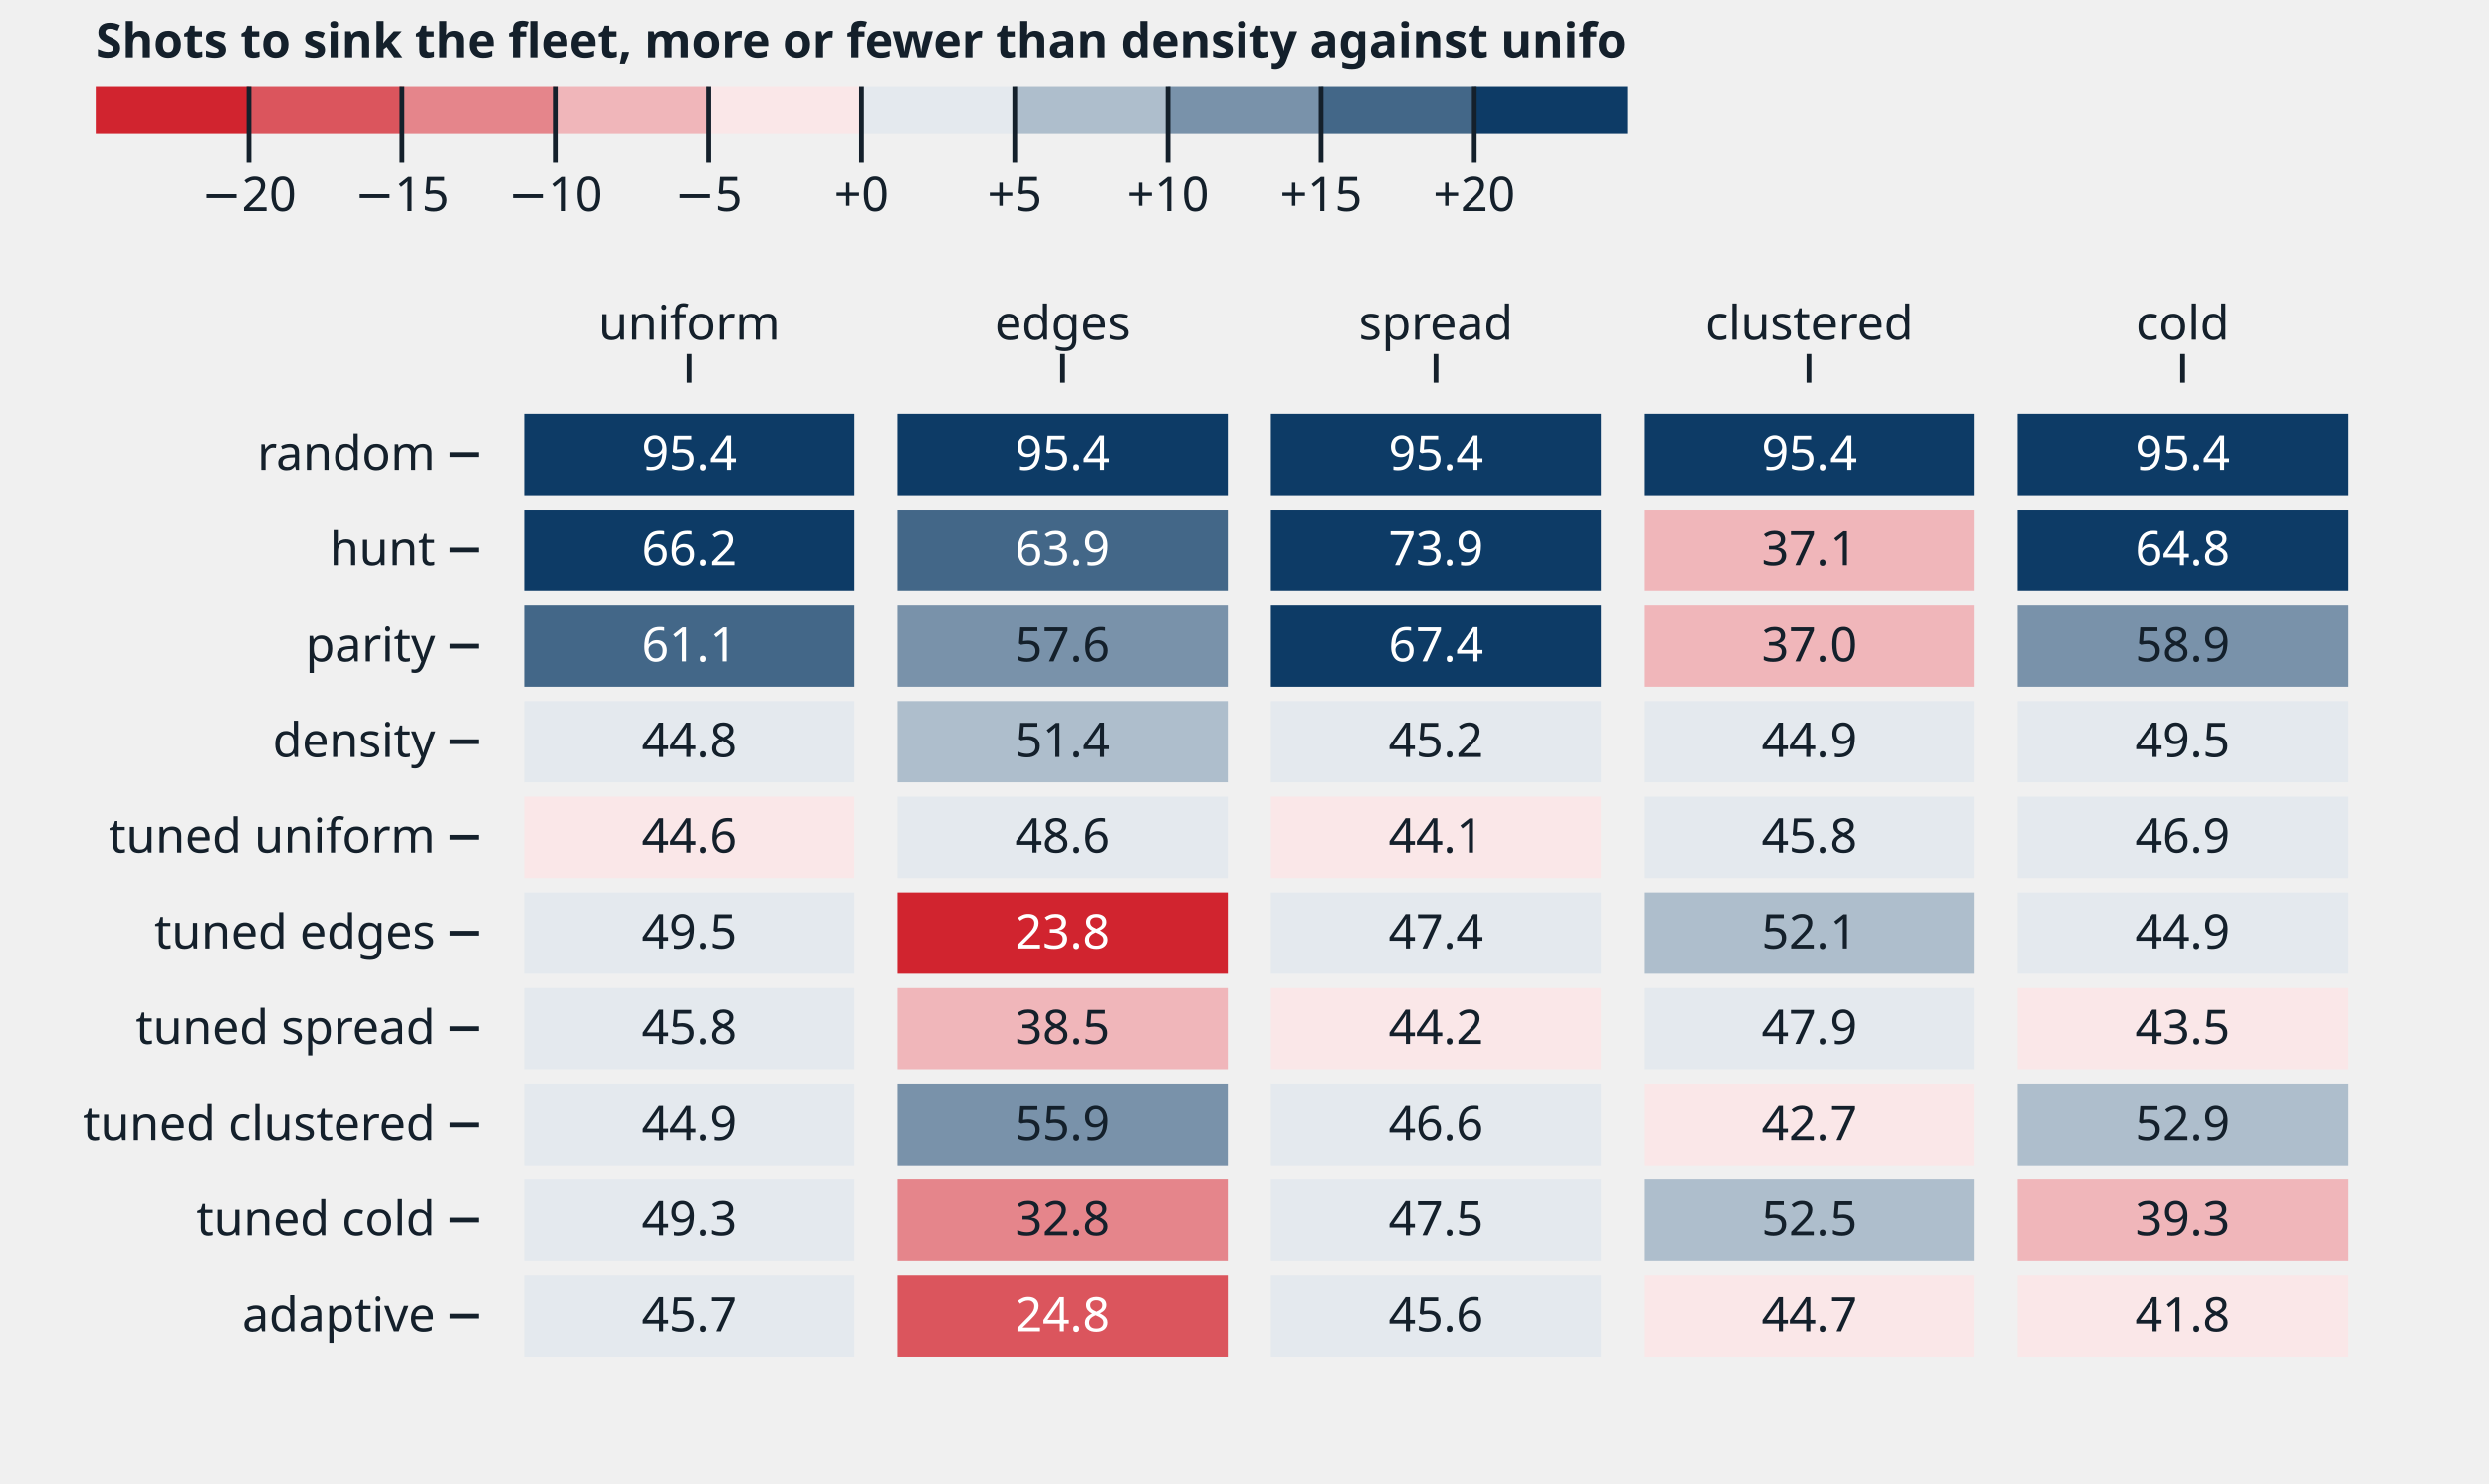
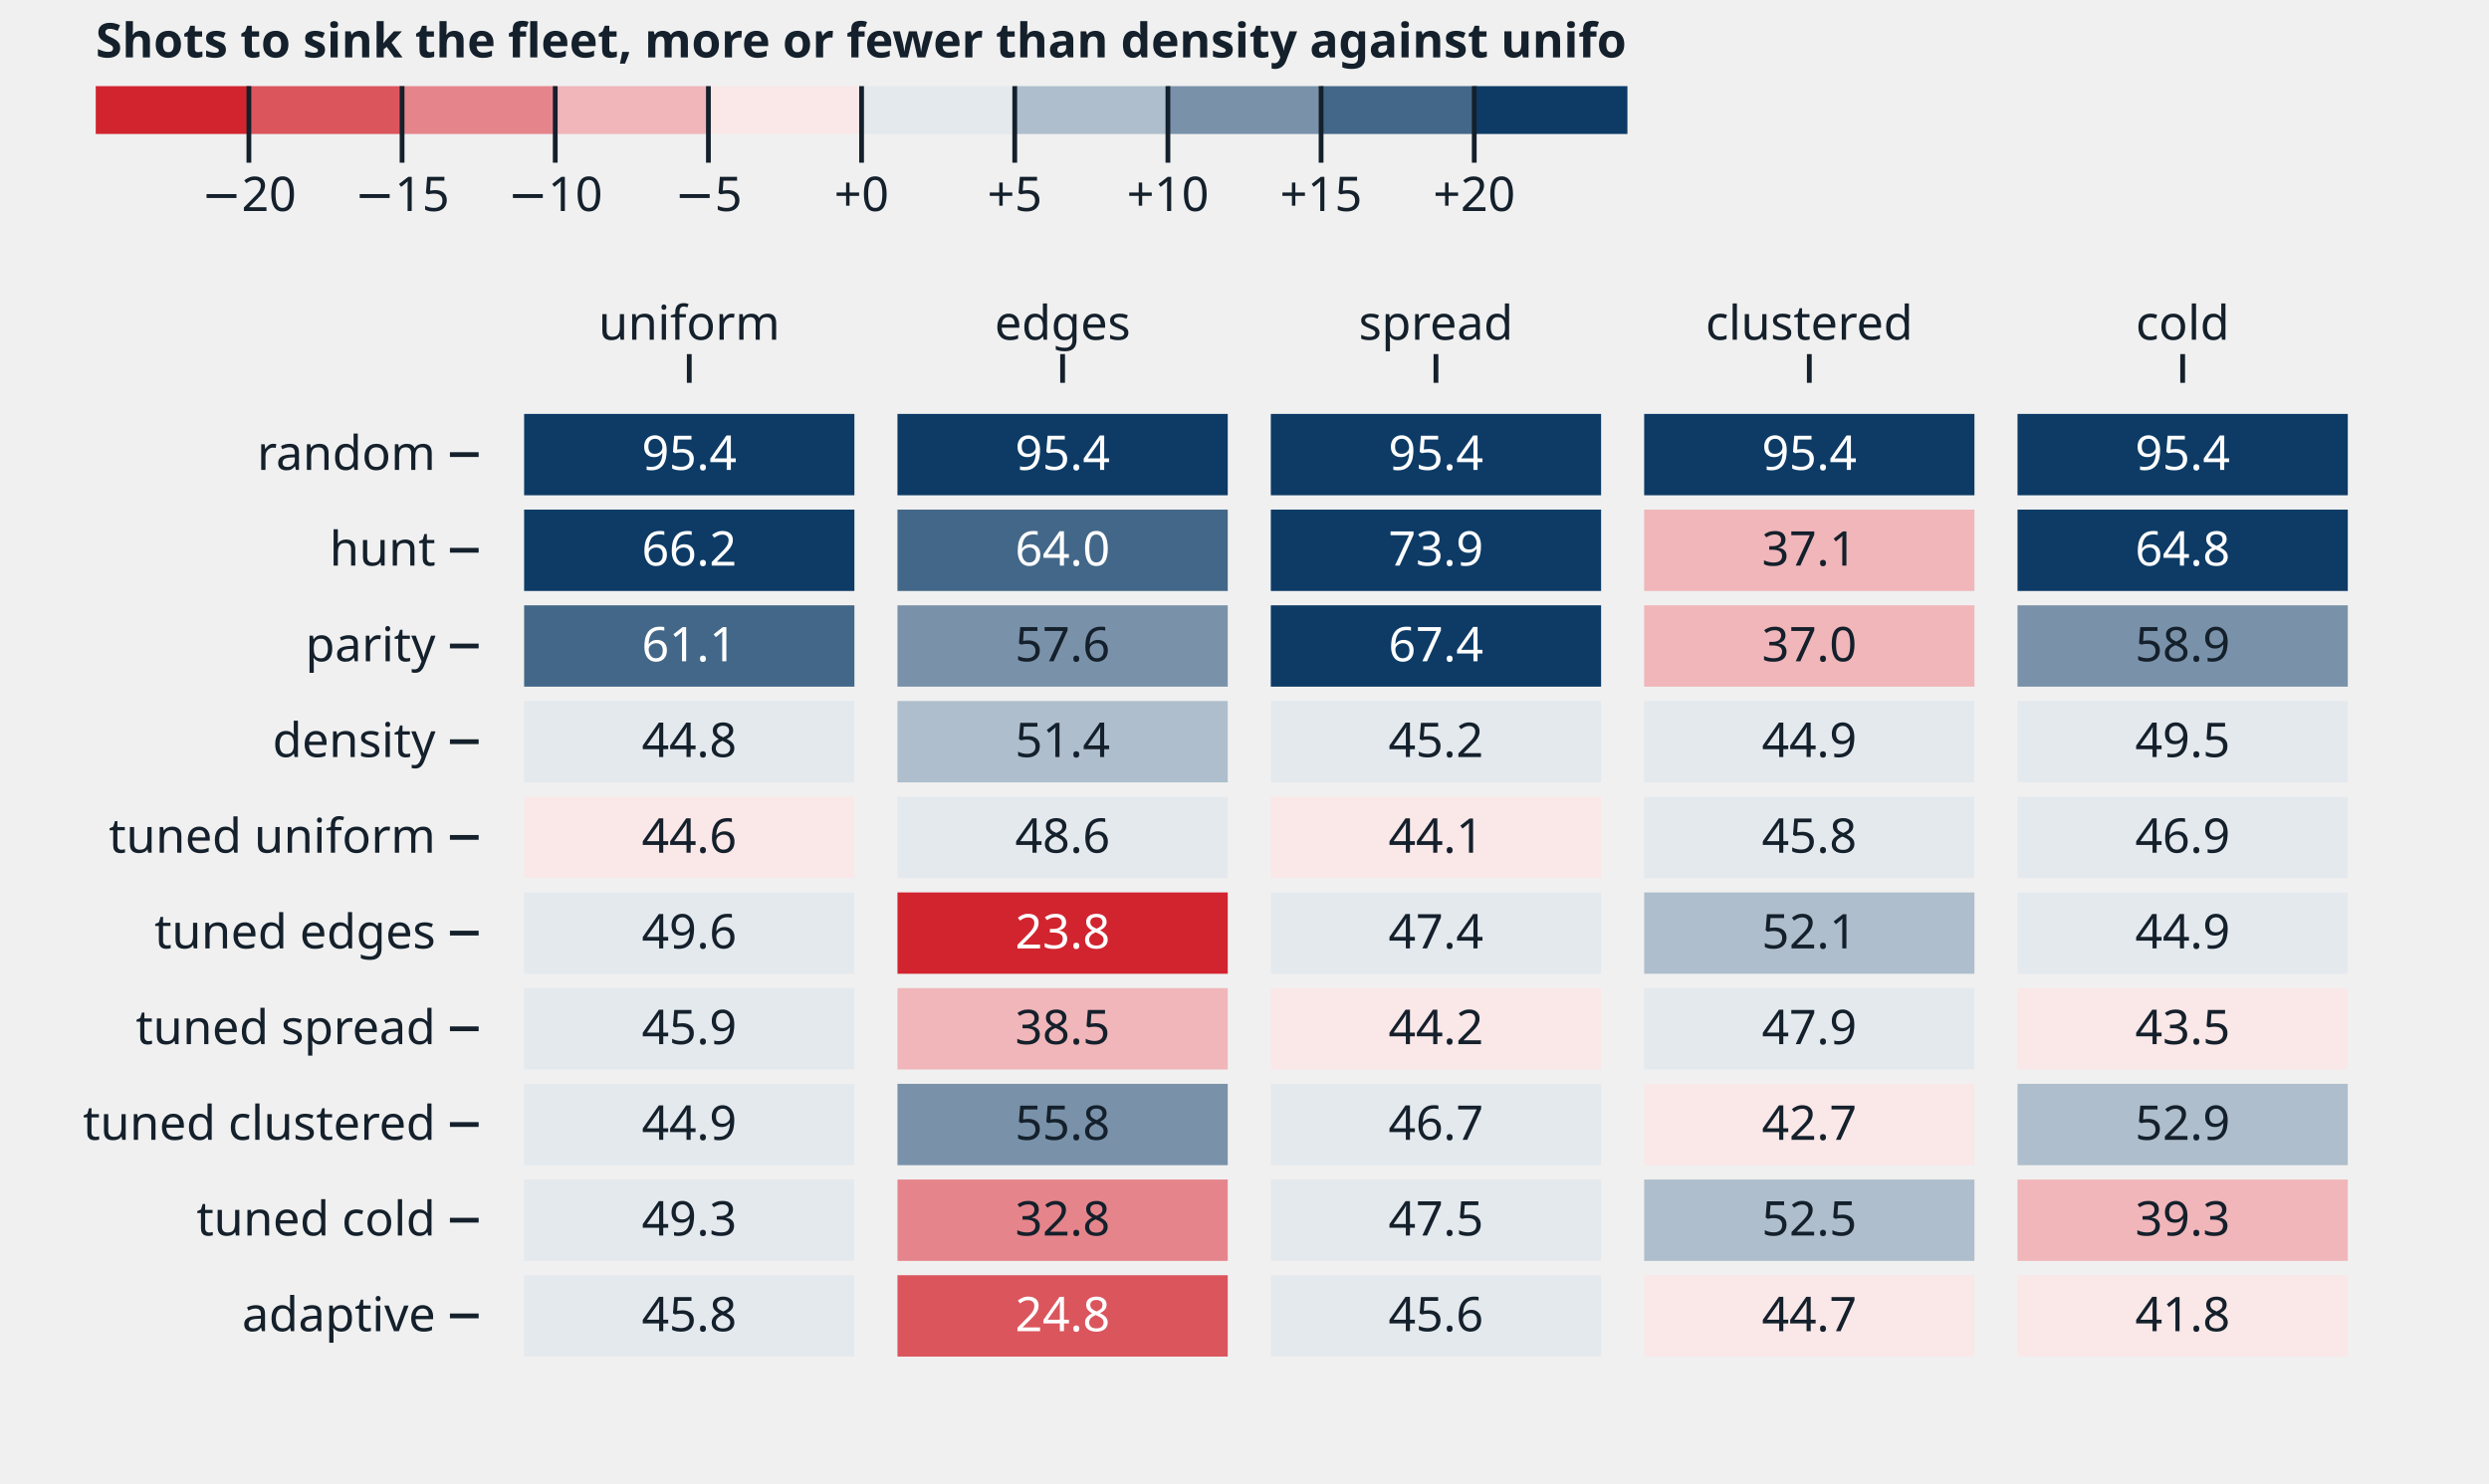
<svg xmlns="http://www.w3.org/2000/svg" width="520" height="310" viewBox="0 0 520 310" style="background: #ffffff; color: #14202b">
  <style>@media (prefers-color-scheme: dark) { :root { filter: invert(1) hue-rotate(180deg); background: none !important } }</style>
  <svg class="plot-d6a7b5-ramp" font-family="system-ui, sans-serif" font-size="10" width="320" height="50" viewBox="0 0 320 50" x="20">
    <style>:where(.plot-d6a7b5-ramp) {
  display: block;
  height: auto;
  height: intrinsic;
  max-width: 100%;
  overflow: visible;
}
:where(.plot-d6a7b5-ramp text) {
  white-space: pre;
}</style>
    <g>
      <rect x="0" y="18" width="32" height="10" fill="rgb(209,36,47)" />
      <rect x="32" y="18" width="32" height="10" fill="rgb(219,85,93)" />
      <rect x="64" y="18" width="32" height="10" fill="rgb(229,133,139)" />
      <rect x="96" y="18" width="32" height="10" fill="rgb(240,182,186)" />
      <rect x="128" y="18" width="32" height="10" fill="rgb(250,231,232)" />
      <rect x="160" y="18" width="32" height="10" fill="rgb(228,233,238)" />
      <rect x="192" y="18" width="32" height="10" fill="rgb(174,190,204)" />
      <rect x="224" y="18" width="32" height="10" fill="rgb(121,146,170)" />
      <rect x="256" y="18" width="32" height="10" fill="rgb(67,103,136)" />
      <rect x="288" y="18" width="32" height="10" fill="rgb(13,59,102)" />
    </g>
    <g transform="translate(0,28)" fill="none" text-anchor="middle" font-variant="tabular-nums">
      <g class="tick" opacity="1" transform="translate(32,0)">
        <line stroke="currentColor" y2="6" y1="-10" />
        <text fill="currentColor" y="9" dy="0.71em">−20</text>
      </g>
      <g class="tick" opacity="1" transform="translate(64,0)">
        <line stroke="currentColor" y2="6" y1="-10" />
        <text fill="currentColor" y="9" dy="0.71em">−15</text>
      </g>
      <g class="tick" opacity="1" transform="translate(96,0)">
        <line stroke="currentColor" y2="6" y1="-10" />
        <text fill="currentColor" y="9" dy="0.71em">−10</text>
      </g>
      <g class="tick" opacity="1" transform="translate(128,0)">
        <line stroke="currentColor" y2="6" y1="-10" />
        <text fill="currentColor" y="9" dy="0.71em">−5</text>
      </g>
      <g class="tick" opacity="1" transform="translate(160,0)">
        <line stroke="currentColor" y2="6" y1="-10" />
        <text fill="currentColor" y="9" dy="0.71em">+0</text>
      </g>
      <g class="tick" opacity="1" transform="translate(192,0)">
        <line stroke="currentColor" y2="6" y1="-10" />
        <text fill="currentColor" y="9" dy="0.71em">+5</text>
      </g>
      <g class="tick" opacity="1" transform="translate(224,0)">
        <line stroke="currentColor" y2="6" y1="-10" />
        <text fill="currentColor" y="9" dy="0.71em">+10</text>
      </g>
      <g class="tick" opacity="1" transform="translate(256,0)">
        <line stroke="currentColor" y2="6" y1="-10" />
        <text fill="currentColor" y="9" dy="0.71em">+15</text>
      </g>
      <g class="tick" opacity="1" transform="translate(288,0)">
        <line stroke="currentColor" y2="6" y1="-10" />
        <text fill="currentColor" y="9" dy="0.71em">+20</text>
      </g>
    </g>
    <text x="0" y="12" fill="currentColor" font-weight="bold">Shots to sink the fleet, more or fewer than density against uniform (44.8)</text>
  </svg>
  <svg class="plot-d6a7b5" fill="currentColor" font-family="system-ui, sans-serif" font-size="10" text-anchor="middle" width="520" height="260" viewBox="0 0 520 260" style="background: rgb(255, 255, 255); color: rgb(20, 32, 43);" y="50">
    <style>:where(.plot-d6a7b5) {
  --plot-background: white;
  display: block;
  height: auto;
  height: intrinsic;
  max-width: 100%;
}
:where(.plot-d6a7b5 text),
:where(.plot-d6a7b5 tspan) {
  white-space: pre;
}</style>
    <g aria-label="y-axis tick" aria-hidden="true" fill="none" stroke="currentColor" transform="translate(0,9)">
      <path transform="translate(100,36)" d="M0,0L-6,0" />
      <path transform="translate(100,56)" d="M0,0L-6,0" />
      <path transform="translate(100,76)" d="M0,0L-6,0" />
      <path transform="translate(100,96)" d="M0,0L-6,0" />
      <path transform="translate(100,116)" d="M0,0L-6,0" />
      <path transform="translate(100,136)" d="M0,0L-6,0" />
      <path transform="translate(100,156)" d="M0,0L-6,0" />
      <path transform="translate(100,176)" d="M0,0L-6,0" />
      <path transform="translate(100,196)" d="M0,0L-6,0" />
      <path transform="translate(100,216)" d="M0,0L-6,0" />
    </g>
    <g aria-label="y-axis tick label" text-anchor="end" transform="translate(-9,9)">
      <text y="0.32em" transform="translate(100,36)">random</text>
      <text y="0.32em" transform="translate(100,56)">hunt</text>
      <text y="0.32em" transform="translate(100,76)">parity</text>
      <text y="0.32em" transform="translate(100,96)">density</text>
      <text y="0.32em" transform="translate(100,116)">tuned uniform</text>
      <text y="0.32em" transform="translate(100,136)">tuned edges</text>
      <text y="0.32em" transform="translate(100,156)">tuned spread</text>
      <text y="0.32em" transform="translate(100,176)">tuned clustered</text>
      <text y="0.32em" transform="translate(100,196)">tuned cold</text>
      <text y="0.32em" transform="translate(100,216)">adaptive</text>
    </g>
    <g aria-label="x-axis tick" aria-hidden="true" fill="none" stroke="currentColor" transform="translate(35,0)">
      <path transform="translate(109,30)" d="M0,0L0,-6" />
      <path transform="translate(187,30)" d="M0,0L0,-6" />
      <path transform="translate(265,30)" d="M0,0L0,-6" />
      <path transform="translate(343,30)" d="M0,0L0,-6" />
      <path transform="translate(421,30)" d="M0,0L0,-6" />
    </g>
    <g aria-label="x-axis tick label" transform="translate(35,-9)">
      <text transform="translate(109,30)">uniform</text>
      <text transform="translate(187,30)">edges</text>
      <text transform="translate(265,30)">spread</text>
      <text transform="translate(343,30)">clustered</text>
      <text transform="translate(421,30)">cold</text>
    </g>
    <g aria-label="cell">
+       <rect x="109.5" width="69" y="76.5" height="17" fill="rgb(67,103,136)" />
      <rect x="421.5" width="69" y="76.5" height="17" fill="rgb(121,146,170)" />
-       <rect x="109.5" width="69" y="76.5" height="17" fill="rgb(67,103,136)" />
+       <rect x="109.5" width="69" y="136.5" height="17" fill="rgb(228,233,238)" />
      <rect x="187.5" width="69" y="36.5" height="17" fill="rgb(13,59,102)" />
      <rect x="343.5" width="69" y="36.5" height="17" fill="rgb(13,59,102)" />
      <rect x="421.5" width="69" y="136.5" height="17" fill="rgb(228,233,238)" />
-       <rect x="109.5" width="69" y="136.5" height="17" fill="rgb(228,233,238)" />
      <rect x="109.5" width="69" y="196.5" height="17" fill="rgb(228,233,238)" />
      <rect x="265.5" width="69" y="36.5" height="17" fill="rgb(13,59,102)" />
      <rect x="421.5" width="69" y="196.5" height="17" fill="rgb(240,182,186)" />
+       <rect x="109.5" width="69" y="216.5" height="17" fill="rgb(228,233,238)" />
+       <rect x="265.5" width="69" y="56.5" height="17" fill="rgb(13,59,102)" />
+       <rect x="265.5" width="69" y="156.5" height="17" fill="rgb(250,231,232)" />
+       <rect x="421.5" width="69" y="216.5" height="17" fill="rgb(250,231,232)" />
+       <rect x="109.5" width="69" y="36.5" height="17" fill="rgb(13,59,102)" />
+       <rect x="187.5" width="69" y="136.5" height="17" fill="rgb(209,36,47)" />
+       <rect x="265.5" width="69" y="196.5" height="17" fill="rgb(228,233,238)" />
+       <rect x="343.5" width="69" y="136.5" height="17" fill="rgb(174,190,204)" />
+       <rect x="421.5" width="69" y="36.5" height="17" fill="rgb(13,59,102)" />
+       <rect x="187.5" width="69" y="216.5" height="17" fill="rgb(219,85,93)" />
+       <rect x="343.5" width="69" y="216.5" height="17" fill="rgb(250,231,232)" />
      <rect x="187.5" width="69" y="196.5" height="17" fill="rgb(229,133,139)" />
      <rect x="265.5" width="69" y="136.5" height="17" fill="rgb(228,233,238)" />
      <rect x="343.5" width="69" y="196.5" height="17" fill="rgb(174,190,204)" />
      <rect x="187.5" width="69" y="56.5" height="17" fill="rgb(67,103,136)" />
      <rect x="187.5" width="69" y="156.5" height="17" fill="rgb(240,182,186)" />
      <rect x="343.5" width="69" y="56.5" height="17" fill="rgb(240,182,186)" />
      <rect x="343.5" width="69" y="156.5" height="17" fill="rgb(228,233,238)" />
-       <rect x="187.5" width="69" y="136.5" height="17" fill="rgb(209,36,47)" />
-       <rect x="265.5" width="69" y="196.5" height="17" fill="rgb(228,233,238)" />
-       <rect x="343.5" width="69" y="136.5" height="17" fill="rgb(174,190,204)" />
-       <rect x="421.5" width="69" y="36.5" height="17" fill="rgb(13,59,102)" />
-       <rect x="109.5" width="69" y="36.5" height="17" fill="rgb(13,59,102)" />
-       <rect x="187.5" width="69" y="76.5" height="17" fill="rgb(121,146,170)" />
-       <rect x="265.5" width="69" y="176.5" height="17" fill="rgb(228,233,238)" />
-       <rect x="343.5" width="69" y="76.5" height="17" fill="rgb(240,182,186)" />
-       <rect x="109.5" width="69" y="216.5" height="17" fill="rgb(228,233,238)" />
-       <rect x="265.5" width="69" y="56.5" height="17" fill="rgb(13,59,102)" />
-       <rect x="265.5" width="69" y="156.5" height="17" fill="rgb(250,231,232)" />
-       <rect x="421.5" width="69" y="216.5" height="17" fill="rgb(250,231,232)" />
+       <rect x="187.5" width="69" y="96.5" height="17" fill="rgb(174,190,204)" />
+       <rect x="343.5" width="69" y="96.5" height="17" fill="rgb(228,233,238)" />
+       <rect x="109.5" width="69" y="176.5" height="17" fill="rgb(228,233,238)" />
+       <rect x="421.5" width="69" y="176.5" height="17" fill="rgb(174,190,204)" />
+       <rect x="109.5" width="69" y="56.5" height="17" fill="rgb(13,59,102)" />
      <rect x="109.5" width="69" y="156.5" height="17" fill="rgb(228,233,238)" />
      <rect x="265.5" width="69" y="216.5" height="17" fill="rgb(228,233,238)" />
      <rect x="421.5" width="69" y="56.5" height="17" fill="rgb(13,59,102)" />
      <rect x="421.5" width="69" y="156.5" height="17" fill="rgb(250,231,232)" />
-       <rect x="109.5" width="69" y="56.5" height="17" fill="rgb(13,59,102)" />
-       <rect x="187.5" width="69" y="216.5" height="17" fill="rgb(219,85,93)" />
-       <rect x="343.5" width="69" y="216.5" height="17" fill="rgb(250,231,232)" />
-       <rect x="109.5" width="69" y="176.5" height="17" fill="rgb(228,233,238)" />
-       <rect x="421.5" width="69" y="176.5" height="17" fill="rgb(174,190,204)" />
-       <rect x="187.5" width="69" y="96.5" height="17" fill="rgb(174,190,204)" />
-       <rect x="343.5" width="69" y="96.5" height="17" fill="rgb(228,233,238)" />
+       <rect x="187.5" width="69" y="116.5" height="17" fill="rgb(228,233,238)" />
+       <rect x="343.5" width="69" y="116.5" height="17" fill="rgb(228,233,238)" />
+       <rect x="109.5" width="69" y="116.5" height="17" fill="rgb(250,231,232)" />
+       <rect x="265.5" width="69" y="96.5" height="17" fill="rgb(228,233,238)" />
+       <rect x="421.5" width="69" y="116.5" height="17" fill="rgb(228,233,238)" />
      <rect x="187.5" width="69" y="176.5" height="17" fill="rgb(121,146,170)" />
      <rect x="265.5" width="69" y="76.5" height="17" fill="rgb(13,59,102)" />
      <rect x="343.5" width="69" y="176.5" height="17" fill="rgb(250,231,232)" />
+       <rect x="187.5" width="69" y="76.5" height="17" fill="rgb(121,146,170)" />
+       <rect x="265.5" width="69" y="176.5" height="17" fill="rgb(228,233,238)" />
+       <rect x="343.5" width="69" y="76.5" height="17" fill="rgb(240,182,186)" />
+       <rect x="109.5" width="69" y="96.5" height="17" fill="rgb(228,233,238)" />
      <rect x="265.5" width="69" y="116.5" height="17" fill="rgb(250,231,232)" />
      <rect x="421.5" width="69" y="96.5" height="17" fill="rgb(228,233,238)" />
-       <rect x="109.5" width="69" y="96.5" height="17" fill="rgb(228,233,238)" />
-       <rect x="265.5" width="69" y="96.5" height="17" fill="rgb(228,233,238)" />
-       <rect x="421.5" width="69" y="116.5" height="17" fill="rgb(228,233,238)" />
-       <rect x="109.5" width="69" y="116.5" height="17" fill="rgb(250,231,232)" />
-       <rect x="187.5" width="69" y="116.5" height="17" fill="rgb(228,233,238)" />
-       <rect x="343.5" width="69" y="116.5" height="17" fill="rgb(228,233,238)" />
    </g>
    <g aria-label="text" transform="translate(35,9)">
+       <text y="0.32em" transform="translate(109,76)" fill="#ffffff">61.1</text>
      <text y="0.32em" transform="translate(421,76)" fill="#14202b">58.9</text>
-       <text y="0.32em" transform="translate(109,76)" fill="#ffffff">61.1</text>
+       <text y="0.32em" transform="translate(109,136)" fill="#14202b">49.6</text>
      <text y="0.32em" transform="translate(187,36)" fill="#ffffff">95.4</text>
      <text y="0.32em" transform="translate(343,36)" fill="#ffffff">95.4</text>
      <text y="0.32em" transform="translate(421,136)" fill="#14202b">44.9</text>
-       <text y="0.32em" transform="translate(109,136)" fill="#14202b">49.5</text>
      <text y="0.32em" transform="translate(109,196)" fill="#14202b">49.3</text>
      <text y="0.32em" transform="translate(265,36)" fill="#ffffff">95.4</text>
      <text y="0.32em" transform="translate(421,196)" fill="#14202b">39.3</text>
-       <text y="0.32em" transform="translate(187,196)" fill="#14202b">32.8</text>
-       <text y="0.32em" transform="translate(265,136)" fill="#14202b">47.4</text>
-       <text y="0.32em" transform="translate(343,196)" fill="#14202b">52.5</text>
-       <text y="0.32em" transform="translate(187,56)" fill="#ffffff">63.9</text>
-       <text y="0.32em" transform="translate(187,156)" fill="#14202b">38.5</text>
-       <text y="0.32em" transform="translate(343,56)" fill="#14202b">37.1</text>
-       <text y="0.32em" transform="translate(343,156)" fill="#14202b">47.9</text>
+       <text y="0.32em" transform="translate(109,216)" fill="#14202b">45.8</text>
+       <text y="0.32em" transform="translate(265,56)" fill="#ffffff">73.9</text>
+       <text y="0.32em" transform="translate(265,156)" fill="#14202b">44.2</text>
+       <text y="0.32em" transform="translate(421,216)" fill="#14202b">41.8</text>
+       <text y="0.32em" transform="translate(109,36)" fill="#ffffff">95.4</text>
      <text y="0.32em" transform="translate(187,136)" fill="#ffffff">23.8</text>
      <text y="0.32em" transform="translate(265,196)" fill="#14202b">47.5</text>
      <text y="0.32em" transform="translate(343,136)" fill="#14202b">52.1</text>
      <text y="0.32em" transform="translate(421,36)" fill="#ffffff">95.4</text>
-       <text y="0.32em" transform="translate(109,36)" fill="#ffffff">95.4</text>
-       <text y="0.32em" transform="translate(187,76)" fill="#14202b">57.6</text>
-       <text y="0.32em" transform="translate(265,176)" fill="#14202b">46.6</text>
-       <text y="0.32em" transform="translate(343,76)" fill="#14202b">37.0</text>
-       <text y="0.32em" transform="translate(109,216)" fill="#14202b">45.7</text>
-       <text y="0.32em" transform="translate(265,56)" fill="#ffffff">73.9</text>
-       <text y="0.32em" transform="translate(265,156)" fill="#14202b">44.2</text>
-       <text y="0.32em" transform="translate(421,216)" fill="#14202b">41.8</text>
-       <text y="0.32em" transform="translate(109,156)" fill="#14202b">45.8</text>
+       <text y="0.32em" transform="translate(187,216)" fill="#ffffff">24.8</text>
+       <text y="0.32em" transform="translate(343,216)" fill="#14202b">44.7</text>
+       <text y="0.32em" transform="translate(187,196)" fill="#14202b">32.8</text>
+       <text y="0.32em" transform="translate(265,136)" fill="#14202b">47.4</text>
+       <text y="0.32em" transform="translate(343,196)" fill="#14202b">52.5</text>
+       <text y="0.32em" transform="translate(187,56)" fill="#ffffff">64.0</text>
+       <text y="0.32em" transform="translate(187,156)" fill="#14202b">38.5</text>
+       <text y="0.32em" transform="translate(343,56)" fill="#14202b">37.1</text>
+       <text y="0.32em" transform="translate(343,156)" fill="#14202b">47.9</text>
+       <text y="0.32em" transform="translate(187,96)" fill="#14202b">51.4</text>
+       <text y="0.32em" transform="translate(343,96)" fill="#14202b">44.9</text>
+       <text y="0.32em" transform="translate(109,176)" fill="#14202b">44.9</text>
+       <text y="0.32em" transform="translate(421,176)" fill="#14202b">52.9</text>
+       <text y="0.32em" transform="translate(109,56)" fill="#ffffff">66.2</text>
+       <text y="0.32em" transform="translate(109,156)" fill="#14202b">45.9</text>
      <text y="0.32em" transform="translate(265,216)" fill="#14202b">45.6</text>
      <text y="0.32em" transform="translate(421,56)" fill="#ffffff">64.8</text>
      <text y="0.32em" transform="translate(421,156)" fill="#14202b">43.5</text>
-       <text y="0.32em" transform="translate(109,56)" fill="#ffffff">66.2</text>
-       <text y="0.32em" transform="translate(187,216)" fill="#ffffff">24.8</text>
-       <text y="0.32em" transform="translate(343,216)" fill="#14202b">44.7</text>
-       <text y="0.32em" transform="translate(109,176)" fill="#14202b">44.9</text>
-       <text y="0.32em" transform="translate(421,176)" fill="#14202b">52.9</text>
-       <text y="0.32em" transform="translate(187,96)" fill="#14202b">51.4</text>
-       <text y="0.32em" transform="translate(343,96)" fill="#14202b">44.9</text>
-       <text y="0.32em" transform="translate(187,176)" fill="#14202b">55.9</text>
+       <text y="0.32em" transform="translate(187,116)" fill="#14202b">48.6</text>
+       <text y="0.32em" transform="translate(343,116)" fill="#14202b">45.8</text>
+       <text y="0.32em" transform="translate(109,116)" fill="#14202b">44.6</text>
+       <text y="0.32em" transform="translate(265,96)" fill="#14202b">45.2</text>
+       <text y="0.32em" transform="translate(421,116)" fill="#14202b">46.9</text>
+       <text y="0.32em" transform="translate(187,176)" fill="#14202b">55.8</text>
      <text y="0.32em" transform="translate(265,76)" fill="#ffffff">67.4</text>
      <text y="0.32em" transform="translate(343,176)" fill="#14202b">42.7</text>
+       <text y="0.32em" transform="translate(187,76)" fill="#14202b">57.6</text>
+       <text y="0.32em" transform="translate(265,176)" fill="#14202b">46.7</text>
+       <text y="0.32em" transform="translate(343,76)" fill="#14202b">37.0</text>
+       <text y="0.32em" transform="translate(109,96)" fill="#14202b">44.8</text>
      <text y="0.32em" transform="translate(265,116)" fill="#14202b">44.1</text>
      <text y="0.32em" transform="translate(421,96)" fill="#14202b">49.5</text>
-       <text y="0.32em" transform="translate(109,96)" fill="#14202b">44.8</text>
-       <text y="0.32em" transform="translate(265,96)" fill="#14202b">45.2</text>
-       <text y="0.32em" transform="translate(421,116)" fill="#14202b">46.9</text>
-       <text y="0.32em" transform="translate(109,116)" fill="#14202b">44.6</text>
-       <text y="0.32em" transform="translate(187,116)" fill="#14202b">48.6</text>
-       <text y="0.32em" transform="translate(343,116)" fill="#14202b">45.8</text>
    </g>
  </svg>
</svg>
